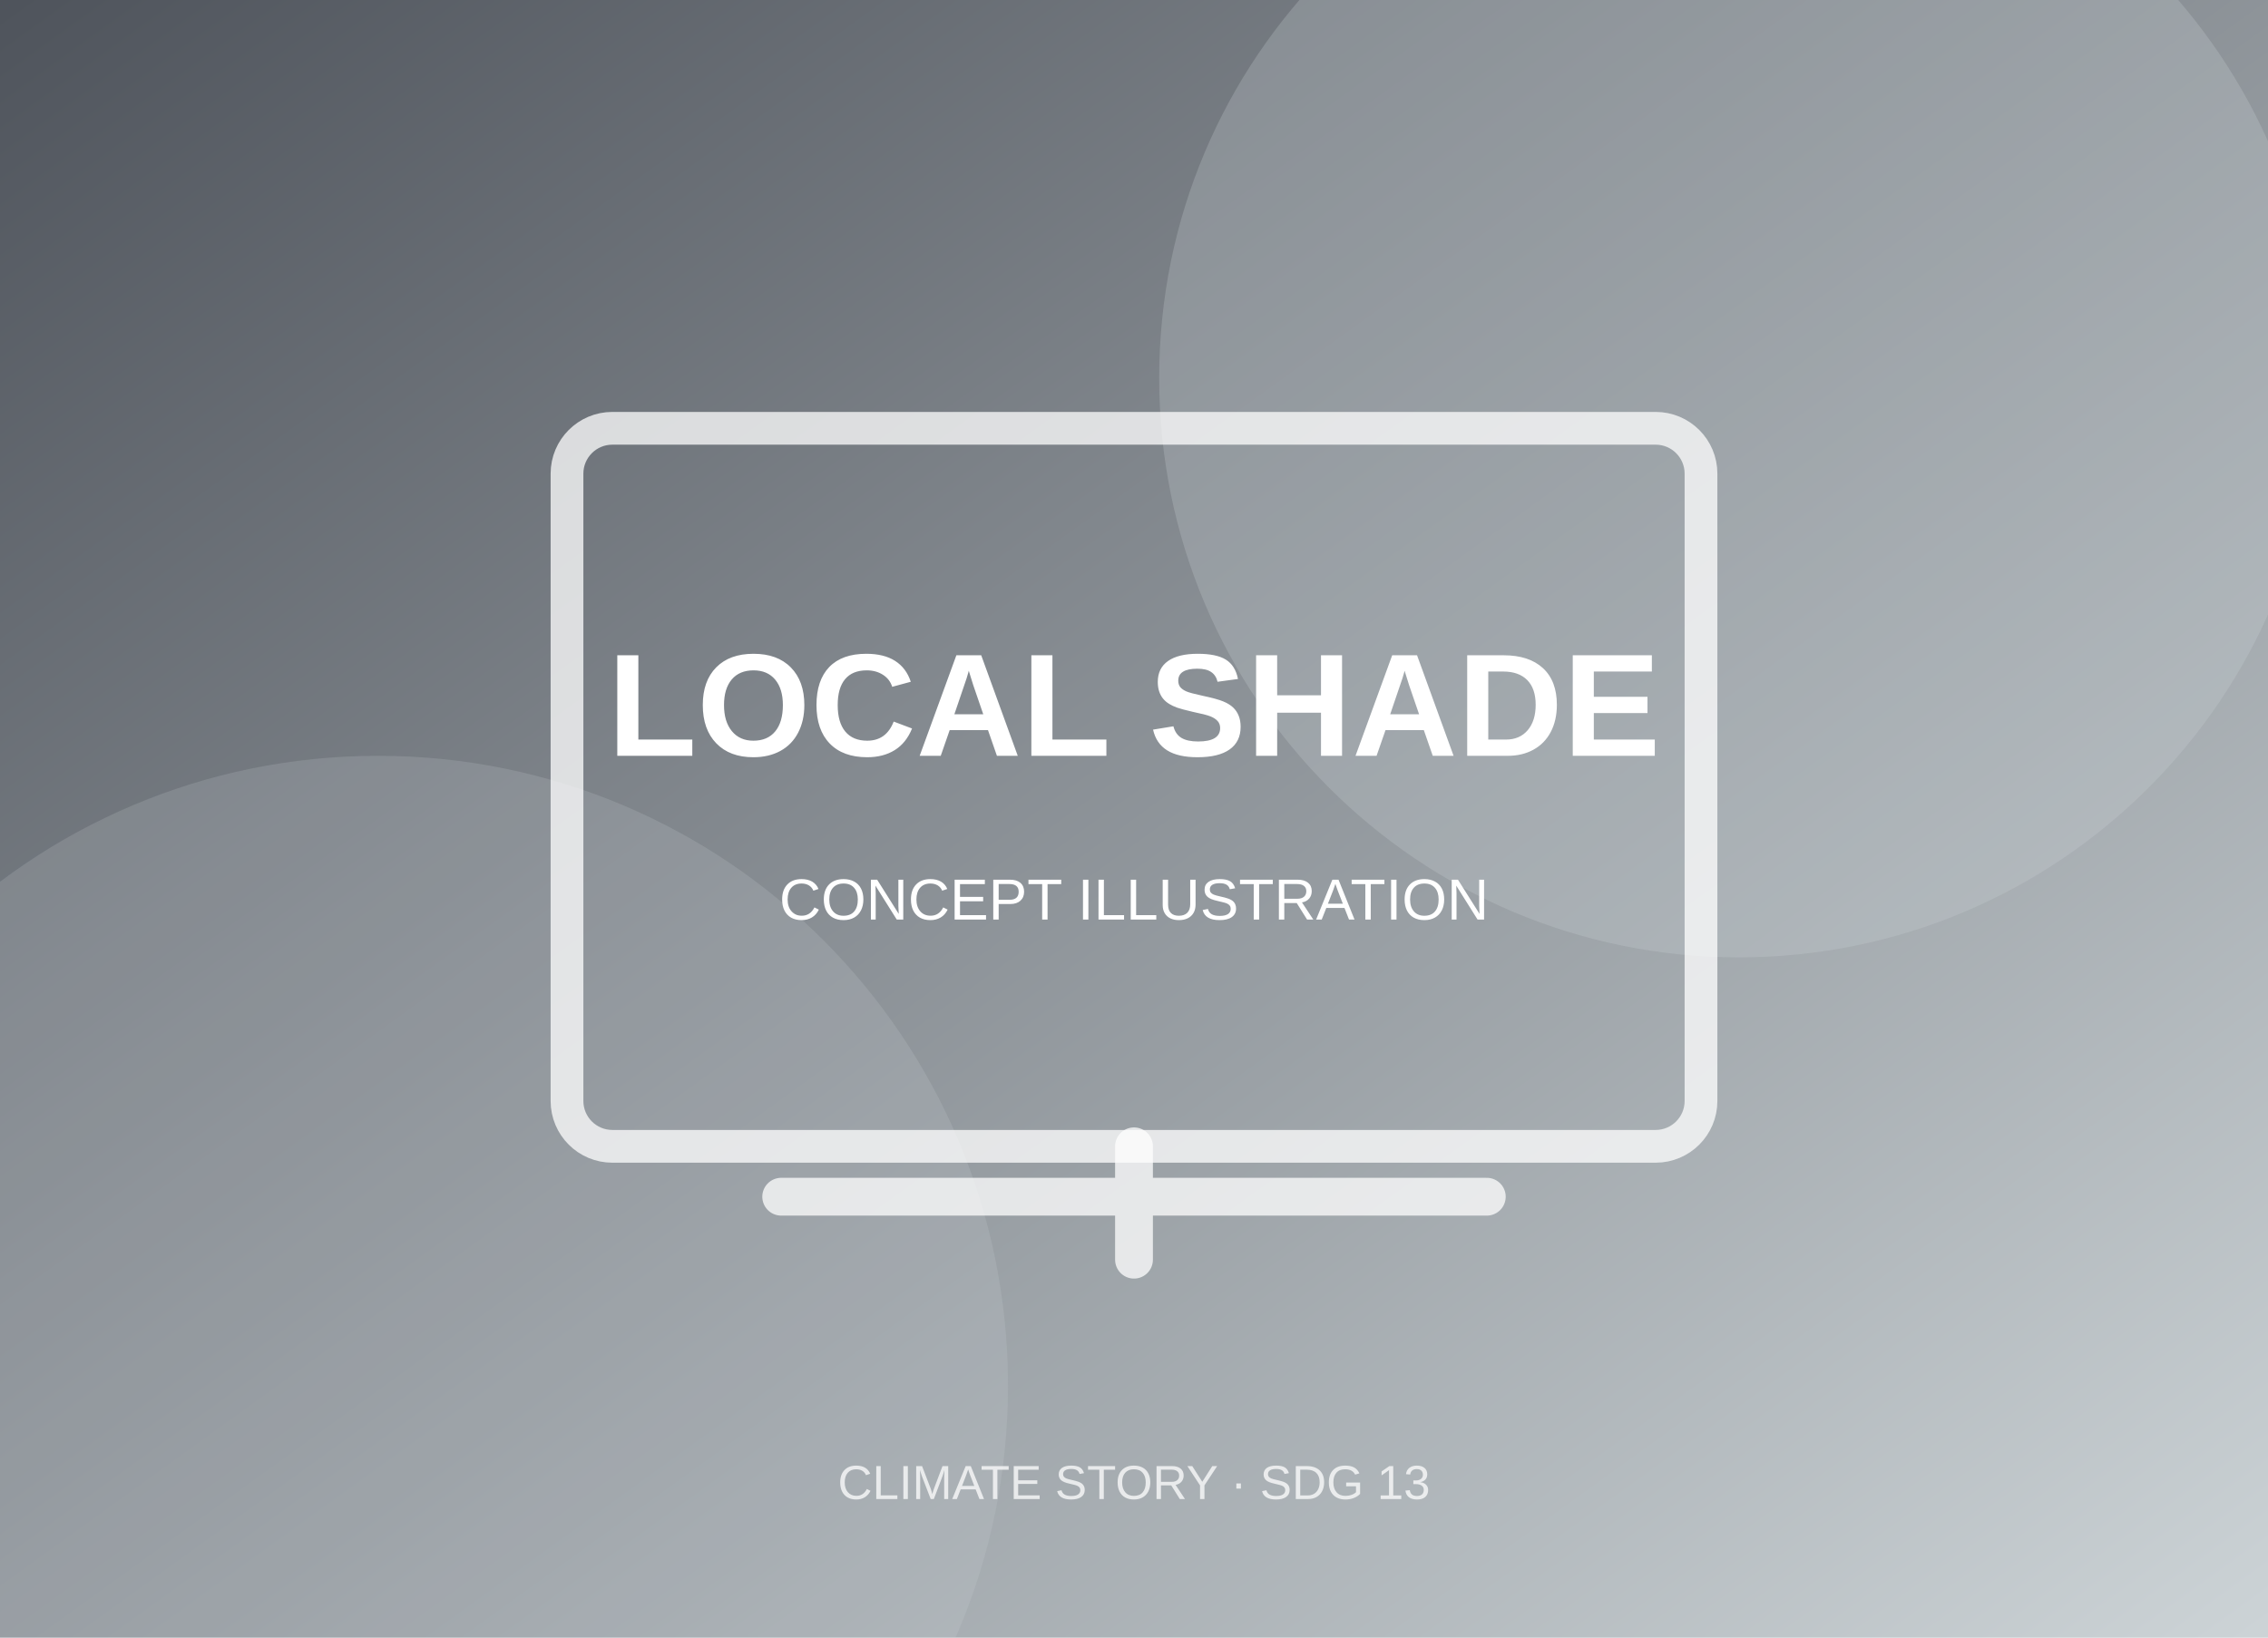
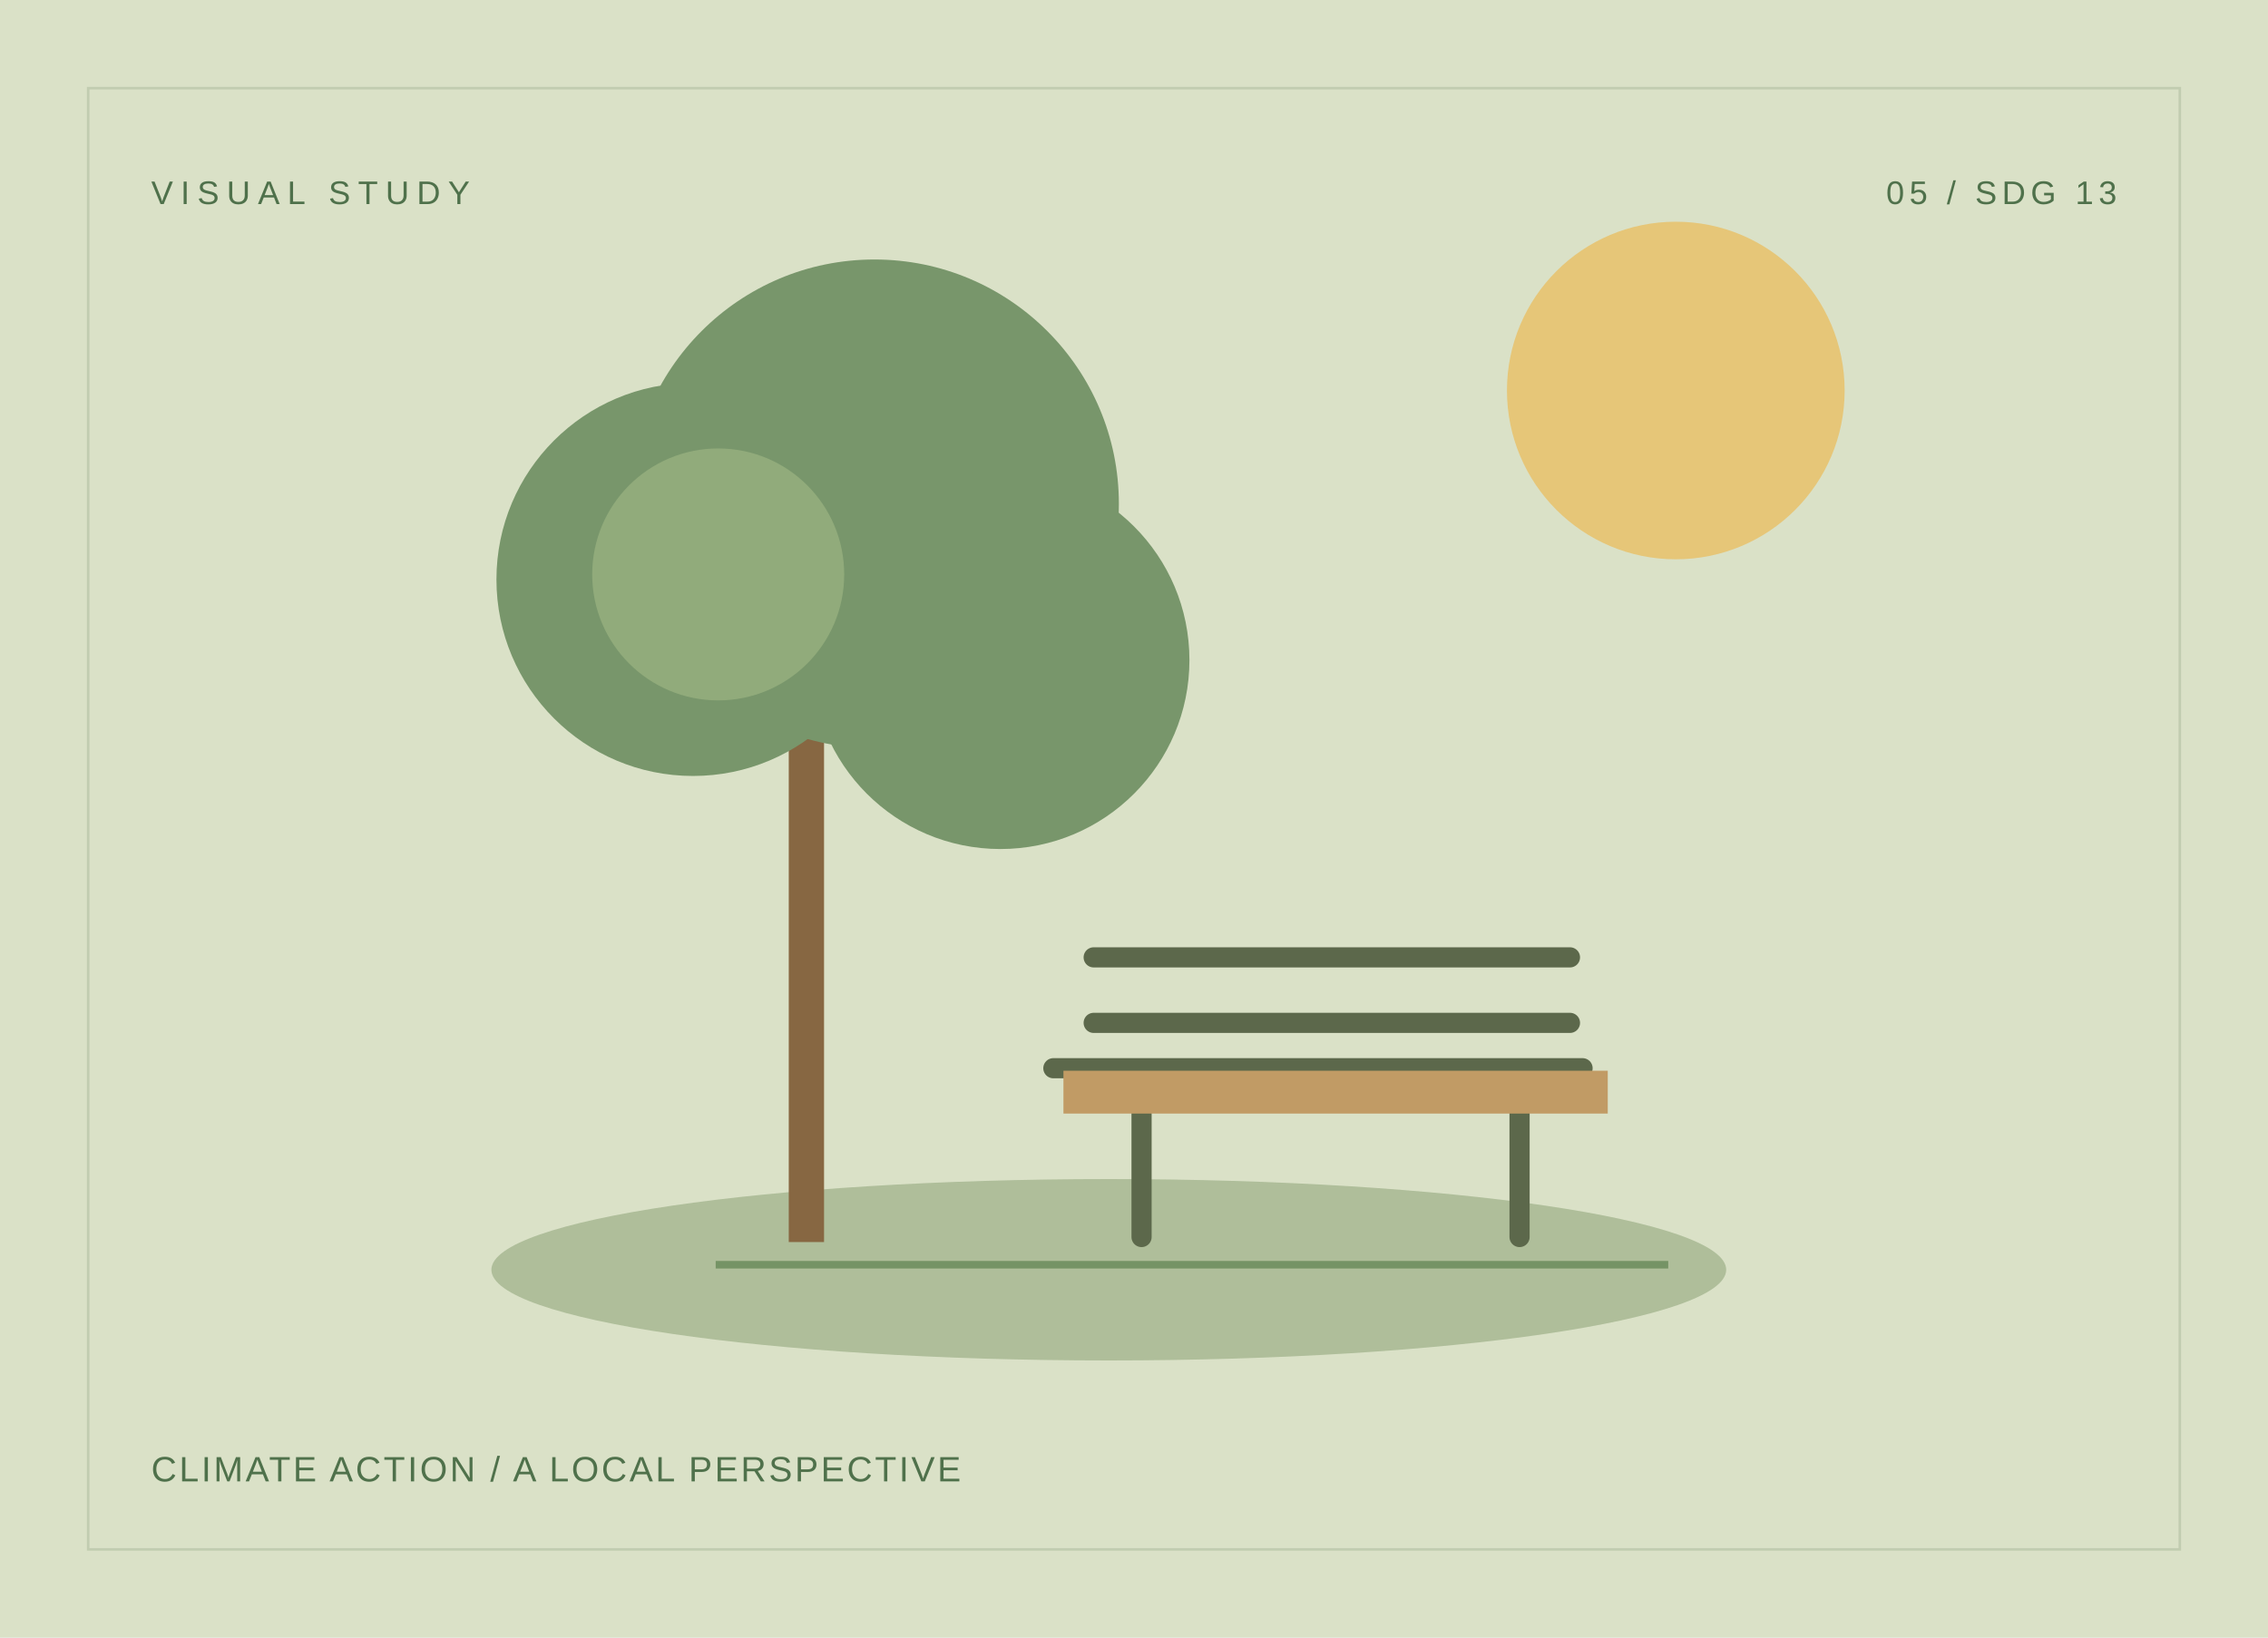
- <svg xmlns="http://www.w3.org/2000/svg" width="900" height="650" viewBox="0 0 900 650">
-   <defs>
-     <linearGradient id="g" x2="1" y2="1">
-       <stop stop-color="#4e535b" />
-       <stop offset="1" stop-color="#cdd4d7" />
-     </linearGradient>
-   </defs>
-   <rect width="900" height="650" fill="url(#g)" />
-   <circle cx="690" cy="150" r="230" fill="#cdd4d7" opacity=".25" />
-   <circle cx="150" cy="550" r="250" fill="#cdd4d7" opacity=".18" />
-   <rect x="225" y="170" width="450" height="285" rx="18" fill="none" stroke="white" stroke-opacity=".75" stroke-width="13" />
-   <path d="M310 475H590M450 455V500" stroke="white" stroke-opacity=".75" stroke-width="15" stroke-linecap="round" />
-   <text x="450" y="300" fill="white" font-family="Arial" font-weight="bold" font-size="58" text-anchor="middle">LOCAL SHADE</text>
-   <text x="450" y="365" fill="white" font-family="Arial" font-size="23" text-anchor="middle">CONCEPT ILLUSTRATION</text>
-   <text x="450" y="595" fill="white" opacity=".75" font-family="Arial" font-size="19" text-anchor="middle">CLIMATE STORY · SDG 13</text>
+ <svg xmlns="http://www.w3.org/2000/svg" width="900" height="650" viewBox="0 0 900 650" role="img" aria-labelledby="title">
+   <rect width="900" height="650" fill="#dae1c7" />
+   <path d="M35 35h830v580H35Z" fill="none" stroke="#4f714b" stroke-opacity=".18" />
+   <text x="60" y="81" fill="#4f714b" font-family="Arial,sans-serif" font-size="13" letter-spacing="3">VISUAL STUDY</text>
+   <text x="840" y="81" fill="#4f714b" font-family="Arial,sans-serif" font-size="13" letter-spacing="2" text-anchor="end">05 / SDG 13</text>
+   <circle cx="665" cy="155" r="67" fill="#e6c678" />
+   <ellipse cx="440" cy="504" rx="245" ry="36" fill="#9caf87" opacity=".7" />
+   <path d="M320 493V250" stroke="#876742" stroke-width="14" />
+   <g fill="#78966b">
+     <circle cx="275" cy="230" r="78" />
+     <circle cx="347" cy="200" r="97" />
+     <circle cx="397" cy="262" r="75" />
+   </g>
+   <circle cx="285" cy="228" r="50" fill="#91ab7b" />
+   <g fill="none" stroke="#5c684b" stroke-width="8" stroke-linecap="round">
+     <path d="M434 380h189m-189 26h189m-170 34v51m150-51v51m-185-67h210" />
+   </g>
+   <path d="M422 425h216v17H422Z" fill="#c19b65" />
+   <path d="M284 502h378" stroke="#759365" stroke-width="3" />
+   <text x="60" y="588" fill="#4f714b" font-family="Arial,sans-serif" font-size="14" letter-spacing="1">CLIMATE ACTION / A LOCAL PERSPECTIVE</text>
</svg>
